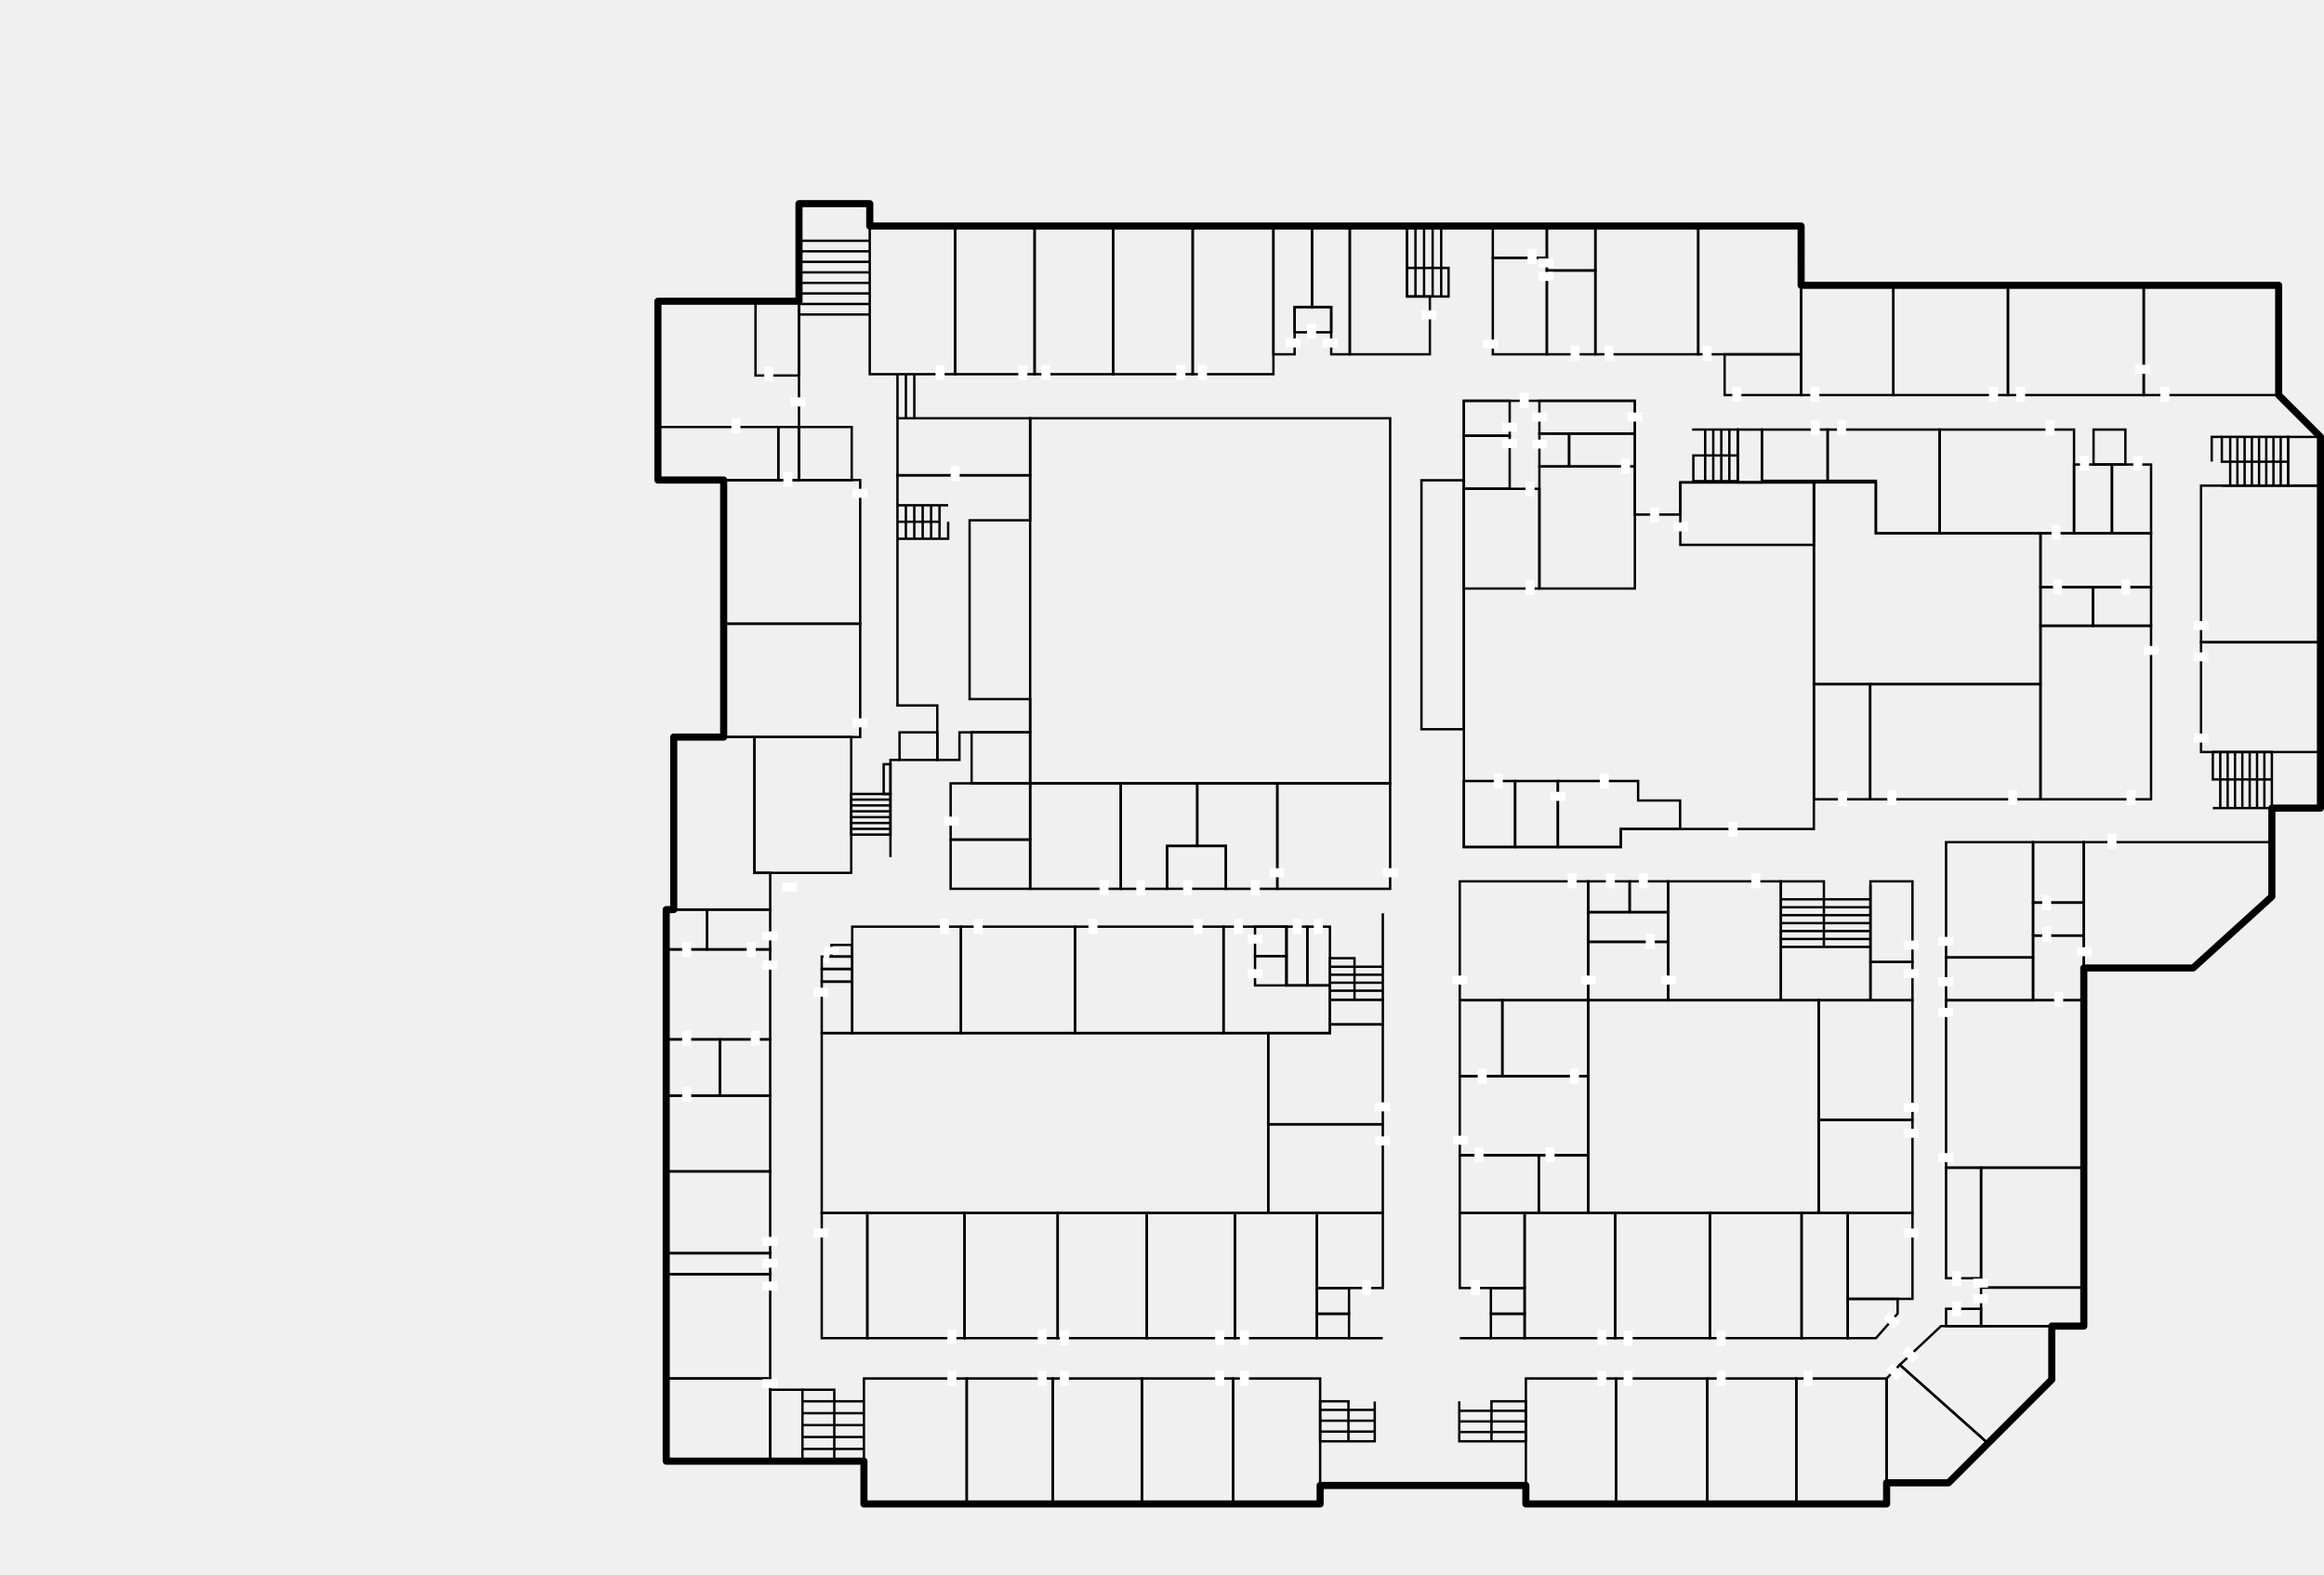
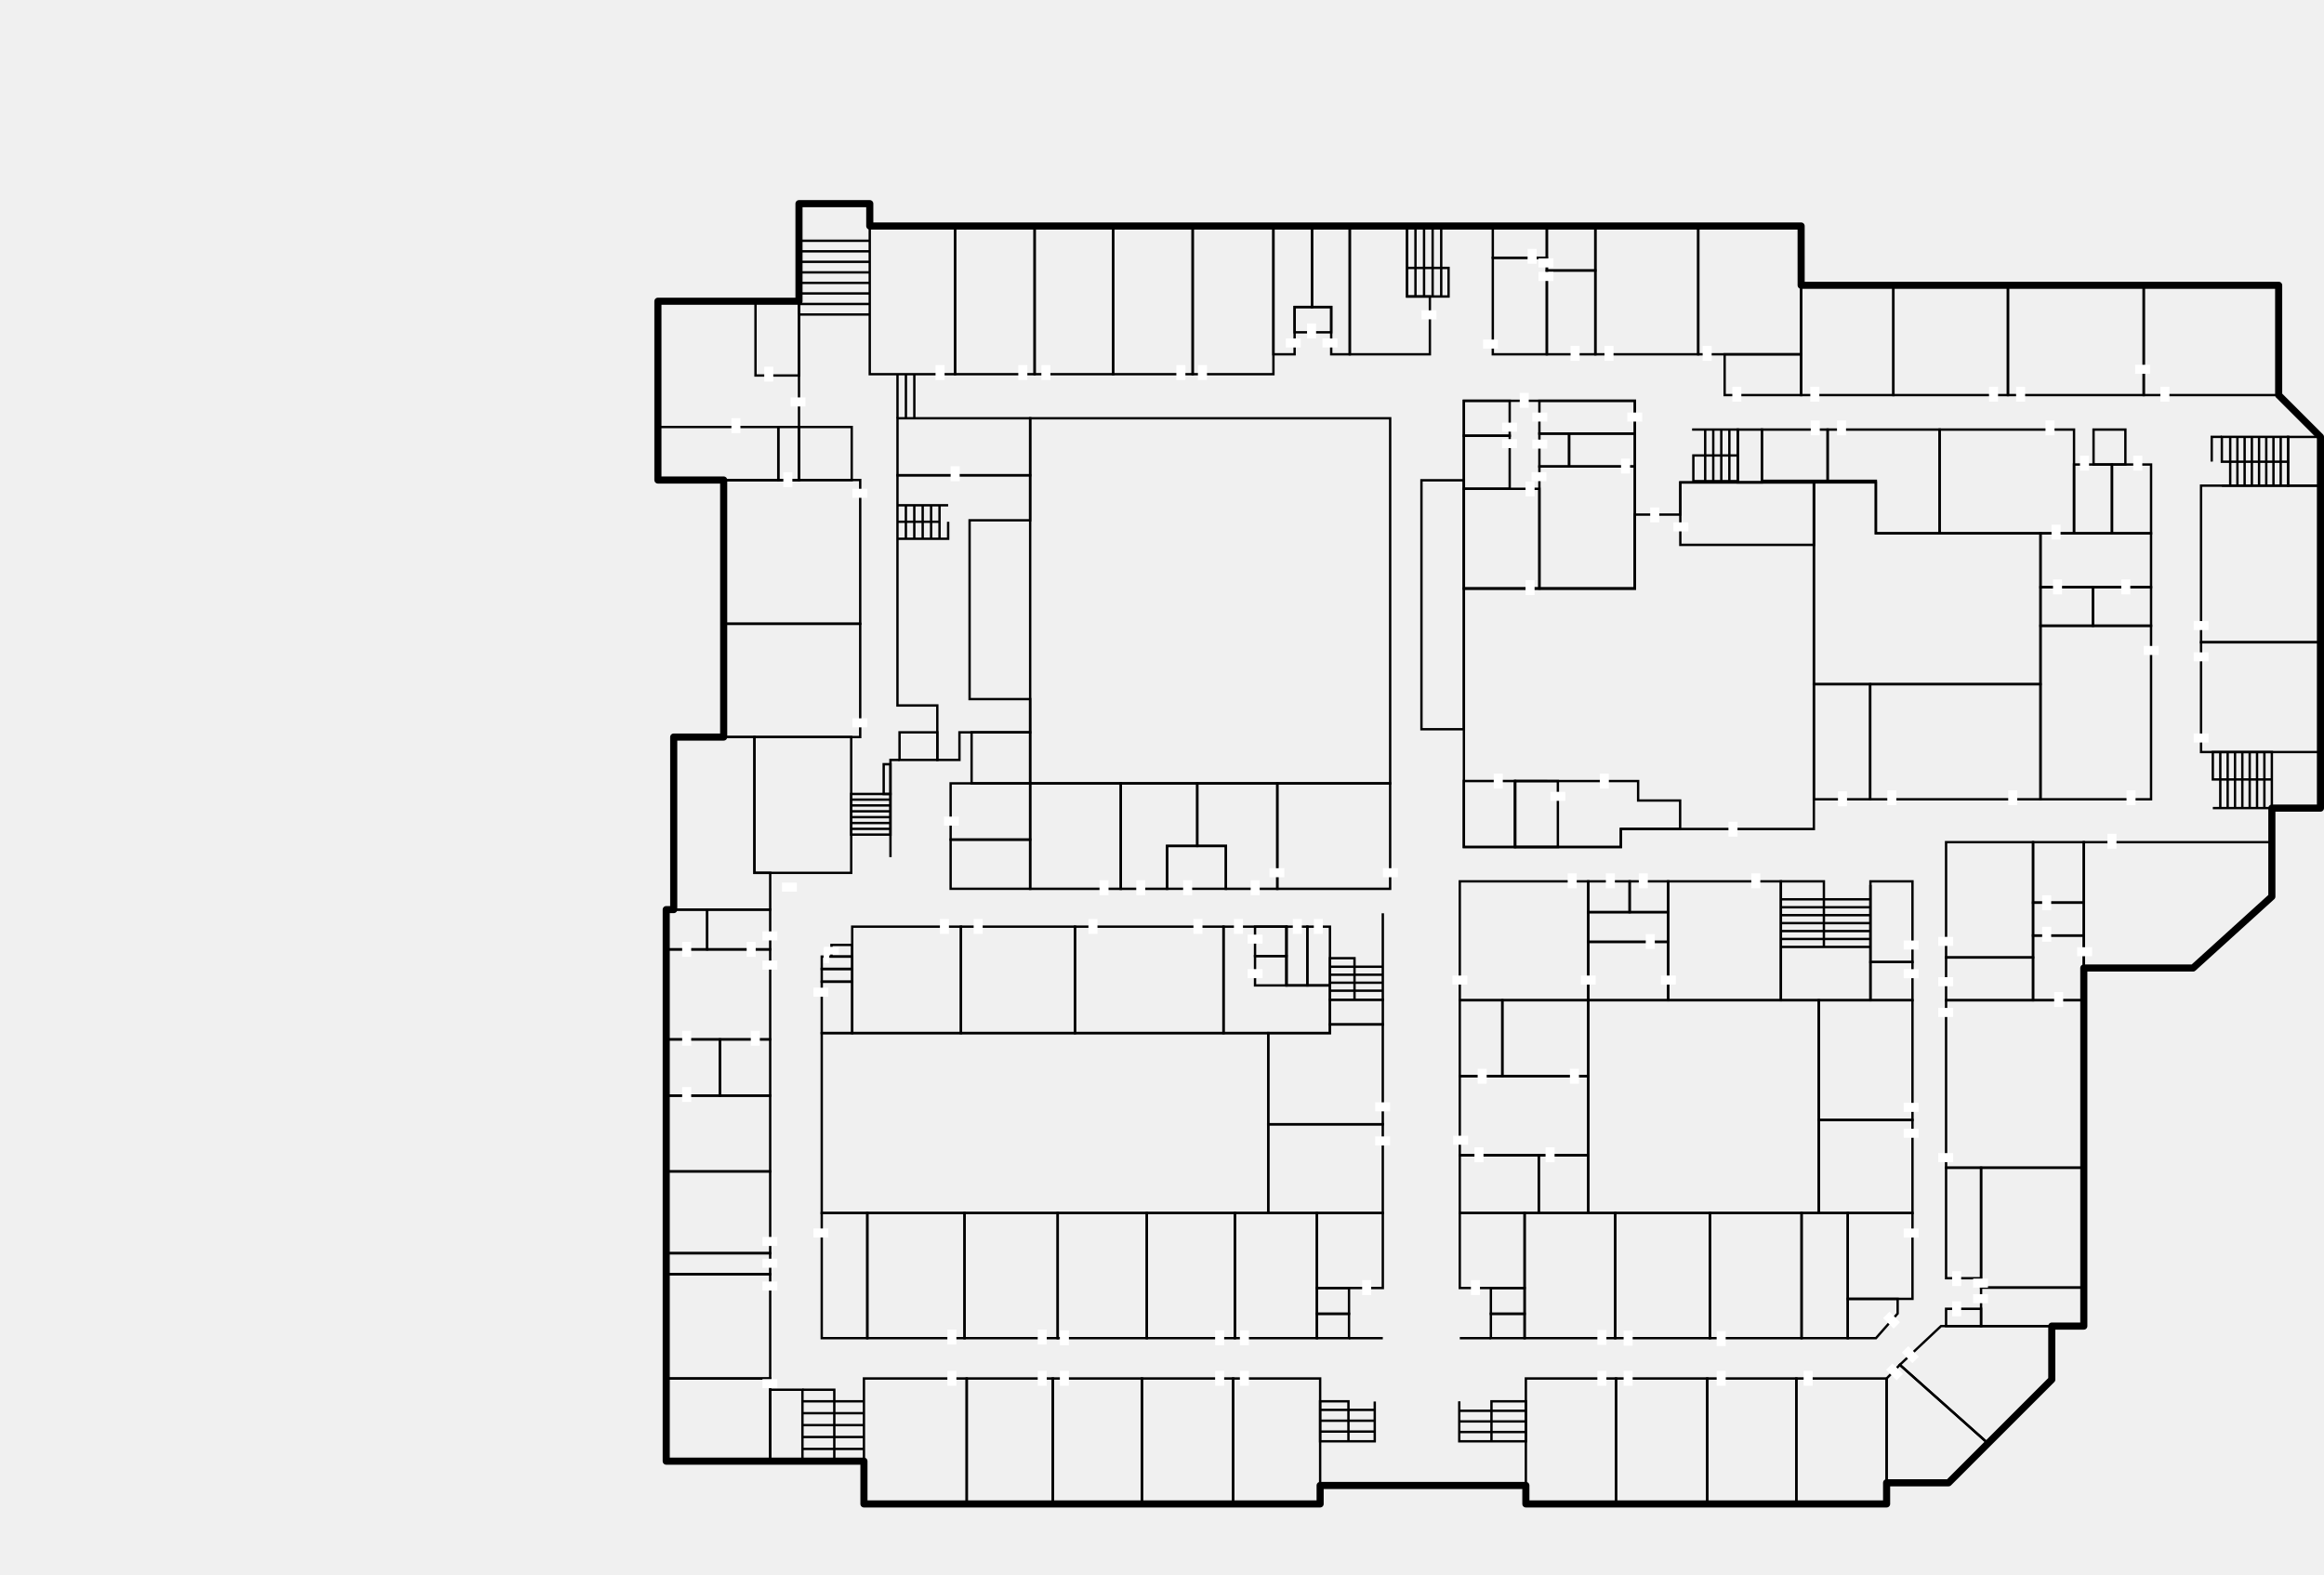
<svg xmlns="http://www.w3.org/2000/svg" width="6.151in" height="4.167in" enable-background="new" version="1.1" viewBox="0 0 590.54 400" xml:space="preserve">
  <g transform="translate(-10.591 -350.69)" fill="none" stroke="#000">
    <g stroke-linecap="round" stroke-width=".602">
      <rect id="room200" x="472.75" y="604.78" width="23.812" height="30.416" />
      <rect id="room266" x="293.44" y="408.08" width="20.216" height="37.652" />
      <rect id="room250" x="555.32" y="423.14" width="34.289" height="27.9" />
      <rect id="room248" x="569.89" y="474.04" width="30.332" height="39.794" />
      <rect id="room246" x="569.89" y="513.83" width="30.332" height="27.899" />
      <path d="m471.5 473.22-1.6e-4 51.261h57.593v-38.334h-41.833l1.6e-4 -12.927z" />
      <rect id="room153" x="503.46" y="459.8" width="34.151" height="26.352" />
      <rect id="room251A" x="529.09" y="499.84" width="13.338" height="9.803" />
      <rect id="room251S" x="542.43" y="499.84" width="14.758" height="9.803" />
      <rect x="537.61" y="468.67" width="9.638" height="17.481" />
      <rect id="room249" x="529.09" y="509.64" width="28.096" height="44.085" />
      <rect id="room247" x="485.81" y="524.48" width="43.281" height="29.244" />
      <rect x="471.5" y="524.48" width="14.312" height="29.244" />
      <rect x="547.25" y="468.67" width="9.939" height="17.481" />
      <path id="room163" d="m272.36 456.92v92.759h91.479v-92.759z" />
      <rect id="room217" x="323.93" y="700.88" width="22.118" height="31.87" />
    </g>
    <path id="room207" d="m489.99 727.38h15.74l10.022-10.022-22.406-19.949-3.356 3.472z" stroke-width=".602px" />
    <path id="room205" d="m493.34 697.41 10.47-9.841h28.147v13.579l-16.211 16.211z" stroke-width=".602px" />
    <g stroke-linecap="round" stroke-width=".602">
      <rect id="room240" x="381.53" y="574.58" width="32.646" height="30.205" />
      <rect id="room238S" x="381.53" y="604.78" width="10.813" height="19.283" />
      <rect id="room238C" x="392.34" y="604.78" width="21.833" height="19.283" />
      <rect id="room238" x="381.53" y="624.07" width="32.646" height="20.103" />
      <rect id="room238B" x="401.6" y="644.17" width="12.573" height="14.686" />
      <rect id="room238A" x="381.53" y="644.17" width="20.073" height="14.686" />
      <rect id="room214" x="398" y="658.85" width="23.032" height="31.782" />
      <rect id="room212" x="421.03" y="658.85" width="24.061" height="31.782" />
      <rect id="room210" x="445.09" y="658.85" width="23.289" height="31.782" />
      <rect id="room202" x="472.75" y="635.2" width="23.812" height="23.656" />
      <rect id="room242" x="434.48" y="574.58" width="28.643" height="30.205" />
      <rect id="room219" x="300.76" y="700.88" width="23.161" height="31.87" />
      <rect id="room221" x="278.12" y="700.88" width="22.646" height="31.87" />
      <rect id="room223" x="256.24" y="700.88" width="21.874" height="31.87" />
      <rect id="room225" x="230.12" y="700.88" width="26.12" height="31.87" />
      <rect id="room216" x="324.39" y="658.85" width="20.837" height="31.782" />
      <rect x="345.23" y="658.85" width="16.741" height="19.044" />
      <rect id="room236" x="332.85" y="636.29" width="29.115" height="22.564" />
      <rect id="room218" x="302" y="658.85" width="22.389" height="31.782" />
      <rect id="room220" x="279.36" y="658.85" width="22.646" height="31.782" />
      <rect id="room222" x="255.68" y="658.85" width="23.675" height="31.782" />
      <rect id="room224" x="230.98" y="658.85" width="24.705" height="31.782" />
      <rect x="329.5" y="586.09" width="7.996" height="7.463" />
      <rect x="329.5" y="593.55" width="7.996" height="7.463" />
      <rect x="337.5" y="586.09" width="5.298" height="14.926" />
      <rect x="342.79" y="586.09" width="5.744" height="14.926" />
      <rect x="345.23" y="684.44" width="8.152" height="6.193" />
      <rect x="345.23" y="677.9" width="8.152" height="6.544" />
      <rect x="381.53" y="658.85" width="16.47" height="19.044" />
      <rect x="389.43" y="684.44" width="8.573" height="6.193" />
      <rect x="389.43" y="677.9" width="8.573" height="6.544" />
    </g>
    <path d="m353.38 690.64h8.589" stroke-width=".602px" />
    <path d="m389.43 690.64h-7.897" stroke-width=".602px" />
    <g>
      <g stroke-linecap="round">
        <g stroke-width=".602">
          <rect x="414.18" y="604.78" width="58.574" height="54.072" />
          <rect x="219.4" y="613.13" width="113.46" height="45.725" />
          <rect x="542.57" y="459.8" width="8.092" height="8.87" />
          <rect x="468.38" y="658.85" width="11.736" height="31.782" />
        </g>
        <rect id="room204" x="480.12" y="658.85" width="16.443" height="21.808" stroke-width=".601" />
      </g>
      <path id="room206" d="m492.79 680.66v3.718l-5.512 6.256h-7.157v-9.974z" stroke-width=".601" />
      <g stroke-linecap="round" stroke-width=".602">
        <rect id="room240A" x="414.18" y="589.94" width="20.307" height="14.841" />
        <rect id="room240Z" x="414.18" y="582.4" width="20.307" height="7.547" />
        <rect x="424.69" y="574.58" width="9.794" height="7.817" />
        <rect x="414.18" y="574.58" width="10.512" height="7.817" />
        <rect id="room242A" x="485.88" y="574.58" width="10.68" height="20.501" />
        <rect x="485.88" y="595.08" width="10.68" height="9.704" />
        <rect id="room203C" x="513.99" y="677.79" width="26.107" height="9.78" />
        <rect id="room203D" x="505.1" y="683.18" width="8.895" height="4.389" />
        <rect id="room203B" x="513.99" y="647.33" width="26.107" height="30.459" />
        <rect id="room203A" x="505.1" y="647.33" width="8.895" height="28.077" />
        <rect id="room201" x="505.1" y="604.78" width="35.002" height="42.546" />
        <rect id="room201A" x="527.2" y="588.34" width="12.899" height="16.443" />
        <rect x="505.1" y="593.92" width="22.103" height="10.867" />
        <rect x="505.1" y="564.62" width="22.103" height="29.296" />
        <rect id="room244Z" x="527.2" y="579.98" width="12.899" height="8.356" />
        <rect id="room244A" x="527.2" y="564.62" width="12.899" height="15.364" />
        <path id="room244" d="m540.1 564.62h47.784v13.819l-20.025 18.153h-27.759z" />
        <rect id="room252" x="520.82" y="423.14" width="34.502" height="27.9" />
        <rect id="room254" x="491.71" y="423.14" width="29.111" height="27.9" />
        <rect id="room256" x="468.27" y="423.14" width="23.438" height="27.899" />
        <rect id="room256A" x="448.83" y="440.67" width="19.441" height="10.364" />
        <rect id="room258" x="442.12" y="408.08" width="26.146" height="32.596" />
        <rect id="room260" x="415.98" y="408.08" width="26.146" height="32.596" />
        <rect id="room262C" x="403.65" y="408.08" width="12.323" height="11.302" />
        <rect id="room262A" x="403.65" y="419.38" width="12.323" height="21.294" />
        <rect id="room262B" x="389.92" y="408.08" width="13.731" height="8.067" />
        <rect id="room262" x="389.92" y="416.15" width="13.731" height="24.529" />
        <rect id="room209" x="467.06" y="700.88" width="22.93" height="31.87" />
        <rect id="room211" x="444.41" y="700.88" width="22.642" height="31.87" />
        <rect id="room213" x="421.23" y="700.88" width="23.181" height="31.87" />
        <rect id="room215" x="398.32" y="700.88" width="22.912" height="31.87" />
        <rect x="437.57" y="473.22" width="33.927" height="15.87" />
        <path d="m475 459.8 28.456-2.3e-4v26.352l-16.201 3e-5v-13.331l-12.255 2.3e-4z" />
        <rect x="452.18" y="459.8" width="6.112" height="13.425" />
        <rect id="room261A" x="382.57" y="452.48" width="11.64" height="8.881" />
        <rect x="382.57" y="461.36" width="11.64" height="13.477" />
        <rect x="382.57" y="474.84" width="19.188" height="25.338" />
        <rect id="room261B" x="401.76" y="469.18" width="24.259" height="30.998" />
        <rect x="401.76" y="452.48" width="24.259" height="8.342" />
        <rect x="409.31" y="460.82" width="16.712" height="8.356" />
        <rect x="401.76" y="460.82" width="7.547" height="8.356" />
-         <path id="room245" d="m382.57 452.48h43.447v28.91h11.557v-8.169l33.927 1e-5 -1.5e-4 88.053h-49.037v4.574h-39.893z" />
+         <path id="room245" d="m382.57 500.18h43.447v-18.786h11.557v-8.169l33.927 1e-5 -1.5e-4 88.053h-49.037v4.574h-39.893z" />
        <rect x="371.79" y="472.68" width="10.782" height="63.254" />
        <rect id="room264" x="313.66" y="408.08" width="20.512" height="37.652" />
        <rect id="room268" x="273.49" y="408.08" width="19.947" height="37.652" />
        <rect id="room270" x="253.28" y="408.08" width="20.216" height="37.652" />
        <rect id="room272" x="231.6" y="408.08" width="21.672" height="37.652" />
        <path id="room262D" d="m353.58 408.08h14.566v17.904h5.784v14.692h-20.35z" />
        <rect x="458.29" y="459.8" width="16.712" height="13.02" />
        <rect id="room243" x="335.16" y="549.68" width="28.674" height="26.793" />
        <rect x="272.36" y="549.68" width="23.032" height="26.793" />
        <rect id="room241B" x="307.15" y="565.58" width="14.946" height="10.89" />
        <path id="room241A" d="m295.39 549.68h19.427v15.903h-7.668v10.89h-11.759z" />
        <path id="room243A" d="m314.82 549.68h20.346v26.793h-13.068v-10.89h-7.278z" />
        <rect x="252.15" y="563.97" width="20.211" height="12.498" />
        <rect id="room239" x="252.15" y="549.68" width="20.211" height="14.295" />
        <rect x="257.48" y="536.72" width="14.874" height="12.961" />
        <rect x="348.54" y="604.66" width="13.434" height="6.272" />
        <rect id="room230" x="283.75" y="586.09" width="37.745" height="27.04" />
        <rect id="room228" x="254.77" y="586.09" width="28.971" height="27.04" />
        <rect id="room226" x="227.14" y="586.09" width="27.637" height="27.04" />
        <rect x="219.4" y="593.69" width="7.742" height="3.145" />
        <rect x="219.4" y="596.83" width="7.742" height="3.24" />
        <rect x="219.4" y="600.07" width="7.742" height="13.056" />
        <rect x="221.87" y="590.73" width="5.264" height="2.954" />
        <rect x="219.4" y="658.85" width="11.58" height="31.782" />
        <rect x="206.3" y="703.74" width="8.196" height="18.146" />
        <rect id="room227" x="179.88" y="700.88" width="26.419" height="21.006" />
        <rect id="room229" x="179.88" y="674.39" width="26.419" height="26.493" />
        <rect id="room229A" x="179.88" y="669.05" width="26.419" height="5.337" />
        <rect id="room231" x="179.88" y="648.28" width="26.419" height="20.775" />
        <rect id="room233" x="179.88" y="629.02" width="26.419" height="19.251" />
        <rect id="room235C" x="179.88" y="614.73" width="13.649" height="14.295" />
        <rect id="room235S" x="193.53" y="614.73" width="12.77" height="14.295" />
        <rect id="room235" x="179.88" y="591.86" width="26.419" height="22.872" />
        <rect id="room235B" x="179.88" y="581.76" width="10.409" height="10.102" />
        <rect id="room235A" x="190.29" y="581.76" width="16.01" height="10.102" />
        <rect x="202.3" y="537.92" width="24.587" height="34.5" />
        <rect id="room278" x="194.48" y="509.14" width="34.693" height="28.781" />
        <rect id="room276" x="194.48" y="472.61" width="34.693" height="36.524" />
        <rect x="213.62" y="459.14" width="13.399" height="13.477" />
        <rect id="room274" x="177.77" y="427.19" width="35.85" height="45.419" />
        <rect x="202.57" y="427.19" width="11.052" height="18.868" />
        <rect x="208.36" y="459.14" width="5.256" height="13.477" />
        <rect x="177.77" y="459.14" width="30.594" height="13.477" />
        <rect x="238.65" y="456.92" width="33.713" height="14.487" />
        <path transform="translate(10.591 350.69)" d="m228.05 120.71v58.492h10.127v13.829h5.626v-7.008h17.96v-8.439h-15.385v-45.424h15.385v-11.449z" />
        <rect x="239.17" y="536.72" width="9.603" height="7.008" />
        <rect x="339.56" y="428.66" width="9.302" height="6.419" />
        <path d="m334.17 408.08h9.805l-4.1e-4 20.586-4.416-1.2e-4v12.011h-5.389z" />
        <path d="m343.97 408.08h9.603v32.597h-4.717v-12.011h-4.886z" />
        <rect id="room251" x="529.09" y="486.15" width="28.096" height="13.69" />
        <rect x="382.57" y="549.09" width="13.019" height="16.761" />
        <rect x="395.59" y="549.09" width="10.864" height="16.761" />
-         <path id="room245A" transform="translate(10.591 350.69)" d="m395.86 198.4v16.76h16.01v-4.574h15.059v-7.231h-10.674v-4.955h-4.385z" />
        <path id="room237" d="m181.79 537.92h20.51v34.5h4.003v9.339h-24.512z" />
        <path id="room234" d="m332.85 613.13 15.681 1.4e-4 6.7e-4 -2.203h13.434l-8.2e-4 25.364h-29.115z" />
        <path id="room232" d="m321.49 586.09h16.004v14.926h11.041l-6.4e-4 12.114h-27.045z" />
+         <rect id="room261" x="382.57" y="452.48" width="43.447" height="47.697" />
+         <path id="room245A" d="m395.59 549.09 31.258 8.7e-4v4.955h10.673v7.231h-15.057l-9e-4 4.574-26.874-8e-5z" />
      </g>
    </g>
  </g>
  <g transform="translate(-10.591 -350.69)" fill="#fff">
    <rect x="559.55" y="448.92" width="2.296" height="3.789" enable-background="new" />
    <rect x="522.89" y="448.92" width="2.296" height="3.789" enable-background="new" />
    <rect x="516.01" y="448.92" width="2.296" height="3.789" enable-background="new" />
    <rect transform="rotate(90)" x="443.33" y="-556.93" width="2.296" height="3.789" enable-background="new" />
    <rect x="470.6" y="448.92" width="2.296" height="3.789" enable-background="new" />
    <rect x="450.78" y="448.92" width="2.296" height="3.789" enable-background="new" />
    <rect x="443.24" y="438.54" width="2.296" height="3.789" enable-background="new" />
    <rect x="418.3" y="438.54" width="2.296" height="3.789" enable-background="new" />
    <rect x="409.68" y="438.54" width="2.296" height="3.789" enable-background="new" />
    <rect x="398.76" y="413.88" width="2.296" height="3.789" enable-background="new" />
    <rect transform="rotate(90)" x="416.31" y="-405.32" width="2.296" height="3.789" enable-background="new" />
    <rect transform="rotate(90)" x="419.75" y="-405.32" width="2.296" height="3.789" enable-background="new" />
    <rect transform="rotate(90)" x="436.93" y="-391.23" width="2.296" height="3.789" enable-background="new" />
    <rect transform="rotate(90)" x="429.5" y="-375.6" width="2.296" height="3.789" enable-background="new" />
    <rect transform="rotate(90)" x="436.65" y="-350.44" width="2.296" height="3.789" enable-background="new" />
    <rect transform="rotate(90)" x="436.65" y="-341.11" width="2.296" height="3.789" enable-background="new" />
    <rect x="342.72" y="432.84" width="2.296" height="3.789" enable-background="new" />
    <rect x="314.99" y="443.42" width="2.296" height="3.789" enable-background="new" />
    <rect x="309.51" y="443.42" width="2.296" height="3.789" enable-background="new" />
    <rect x="275.21" y="443.42" width="2.296" height="3.789" enable-background="new" />
    <rect x="269.35" y="443.42" width="2.296" height="3.789" enable-background="new" />
    <rect x="248.32" y="443.42" width="2.296" height="3.789" enable-background="new" />
    <rect x="204.79" y="443.82" width="2.296" height="3.789" enable-background="new" />
    <rect x="196.44" y="456.9" width="2.296" height="3.789" enable-background="new" />
    <rect x="209.64" y="470.64" width="2.296" height="3.789" enable-background="new" />
    <rect transform="rotate(90)" x="451.63" y="-215.27" width="2.296" height="3.789" enable-background="new" />
    <rect x="252.15" y="469.12" width="2.296" height="3.789" enable-background="new" />
    <rect transform="rotate(90)" x="474.84" y="-230.99" width="2.296" height="3.789" enable-background="new" />
    <rect transform="rotate(90)" x="533.16" y="-230.99" width="2.296" height="3.789" enable-background="new" />
    <rect transform="rotate(90)" x="574.9" y="-213.08" width="2.296" height="3.789" enable-background="new" />
    <rect transform="rotate(90)" x="558.13" y="-254.25" width="2.296" height="3.789" enable-background="new" />
    <rect transform="rotate(90)" x="587.29" y="-208.12" width="2.296" height="3.789" enable-background="new" />
    <rect x="200.32" y="589.97" width="2.296" height="3.789" enable-background="new" />
    <rect x="183.93" y="589.97" width="2.296" height="3.789" enable-background="new" />
    <rect x="183.93" y="612.55" width="2.296" height="3.789" enable-background="new" />
    <rect x="201.37" y="612.55" width="2.296" height="3.789" enable-background="new" />
    <rect x="183.93" y="626.84" width="2.296" height="3.789" enable-background="new" />
    <rect transform="rotate(90)" x="664.92" y="-208.12" width="2.296" height="3.789" enable-background="new" />
    <rect transform="rotate(90)" x="670.45" y="-208.12" width="2.296" height="3.789" enable-background="new" />
    <rect transform="rotate(90)" x="676.24" y="-208.12" width="2.296" height="3.789" enable-background="new" />
    <rect transform="rotate(90)" x="701.04" y="-208.12" width="2.296" height="3.789" enable-background="new" />
    <rect x="251.32" y="698.94" width="2.296" height="3.789" enable-background="new" />
    <rect x="274.28" y="698.94" width="2.296" height="3.789" enable-background="new" />
    <rect x="279.91" y="698.94" width="2.296" height="3.789" enable-background="new" />
    <rect x="319.36" y="698.94" width="2.296" height="3.789" enable-background="new" />
    <rect x="325.65" y="698.94" width="2.296" height="3.789" enable-background="new" />
    <rect x="325.65" y="688.65" width="2.296" height="3.789" enable-background="new" />
    <rect x="319.36" y="688.65" width="2.296" height="3.789" enable-background="new" />
    <rect x="279.91" y="688.65" width="2.296" height="3.789" enable-background="new" />
    <rect x="274.28" y="688.46" width="2.296" height="3.789" enable-background="new" />
    <rect x="251.32" y="688.46" width="2.296" height="3.789" enable-background="new" />
    <rect x="356.72" y="675.88" width="2.296" height="3.789" enable-background="new" />
    <rect x="384.36" y="675.88" width="2.296" height="3.789" enable-background="new" />
    <rect x="416.49" y="698.94" width="2.296" height="3.789" enable-background="new" />
    <rect x="416.49" y="688.56" width="2.296" height="3.789" enable-background="new" />
    <rect x="423.16" y="698.94" width="2.296" height="3.789" enable-background="new" />
    <rect x="423.16" y="688.75" width="2.296" height="3.789" enable-background="new" />
    <rect x="446.8" y="698.94" width="2.296" height="3.789" enable-background="new" />
    <rect x="446.8" y="688.84" width="2.296" height="3.789" enable-background="new" />
    <rect x="468.9" y="698.94" width="2.296" height="3.789" enable-background="new" />
    <rect transform="rotate(-45)" x="-147.66" y="840.42" width="2.296" height="3.789" enable-background="new" />
    <rect transform="rotate(-45)" x="-141.73" y="840.15" width="2.296" height="3.789" enable-background="new" />
    <rect x="506.64" y="681.29" width="2.296" height="3.789" enable-background="new" />
    <rect x="506.64" y="673.61" width="2.296" height="3.789" enable-background="new" />
    <rect transform="rotate(90)" x="679.46" y="-515.75" width="2.296" height="3.789" enable-background="new" />
    <rect transform="rotate(90)" x="675.5" y="-515.75" width="2.296" height="3.789" enable-background="new" />
    <rect transform="rotate(-45)" x="-138.9" y="830.58" width="2.296" height="3.789" enable-background="new" />
    <rect transform="rotate(90)" x="662.78" y="-498.12" width="2.296" height="3.789" enable-background="new" />
    <rect transform="rotate(90)" x="637.43" y="-498.12" width="2.296" height="3.789" enable-background="new" />
    <rect transform="rotate(90)" x="630.85" y="-498.12" width="2.296" height="3.789" enable-background="new" />
    <rect transform="rotate(90)" x="643.62" y="-506.89" width="2.296" height="3.789" enable-background="new" />
    <rect transform="rotate(90)" x="606.74" y="-506.89" width="2.296" height="3.789" enable-background="new" />
    <rect transform="rotate(90)" x="596.89" y="-498.12" width="2.296" height="3.789" enable-background="new" />
    <rect transform="rotate(90)" x="589.61" y="-498.12" width="2.296" height="3.789" enable-background="new" />
    <rect transform="rotate(90)" x="598.92" y="-506.89" width="2.296" height="3.789" enable-background="new" />
    <rect transform="rotate(90)" x="588.68" y="-506.89" width="2.296" height="3.789" enable-background="new" />
    <rect x="532.56" y="602.7" width="2.296" height="3.789" enable-background="new" />
    <rect x="529.51" y="586.12" width="2.296" height="3.789" enable-background="new" />
    <rect x="529.51" y="578.12" width="2.296" height="3.789" enable-background="new" />
    <rect x="546.1" y="562.49" width="2.296" height="3.789" enable-background="new" />
    <rect x="477.63" y="551.71" width="2.296" height="3.789" enable-background="new" />
    <rect transform="rotate(90)" x="537.01" y="-571.8" width="2.296" height="3.789" enable-background="new" />
    <rect transform="rotate(90)" x="516.39" y="-571.8" width="2.296" height="3.789" enable-background="new" />
    <rect transform="rotate(90)" x="508.44" y="-571.8" width="2.296" height="3.789" enable-background="new" />
    <rect transform="rotate(90)" x="514.77" y="-559.13" width="2.296" height="3.789" enable-background="new" />
    <rect x="550.95" y="551.44" width="2.296" height="3.789" enable-background="new" />
    <rect x="520.89" y="551.44" width="2.296" height="3.789" enable-background="new" />
    <rect x="490.16" y="551.44" width="2.296" height="3.789" enable-background="new" />
    <rect x="549.61" y="497.88" width="2.296" height="3.789" enable-background="new" />
    <rect x="532.27" y="497.88" width="2.296" height="3.789" enable-background="new" />
    <rect x="531.89" y="483.96" width="2.296" height="3.789" enable-background="new" />
    <rect x="539.13" y="466.43" width="2.296" height="3.789" enable-background="new" />
    <rect x="552.66" y="466.43" width="2.296" height="3.789" enable-background="new" />
    <rect x="530.36" y="457.47" width="2.296" height="3.789" enable-background="new" />
    <rect x="477.38" y="457.47" width="2.296" height="3.789" enable-background="new" />
    <rect x="470.71" y="457.47" width="2.296" height="3.789" enable-background="new" />
    <rect x="429.92" y="479.58" width="2.296" height="3.789" enable-background="new" />
    <rect transform="rotate(90)" x="483.37" y="-439.6" width="2.296" height="3.789" enable-background="new" />
    <rect x="396.76" y="450.47" width="2.296" height="3.789" enable-background="new" />
    <rect x="398.24" y="472.98" width="2.296" height="3.789" enable-background="new" />
    <rect x="422.5" y="467.18" width="2.296" height="3.789" enable-background="new" />
    <rect x="398.24" y="498.04" width="2.296" height="3.789" enable-background="new" />
    <rect transform="rotate(90)" x="462.34" y="-403.75" width="2.296" height="3.789" enable-background="new" />
    <rect transform="rotate(90)" x="455.47" y="-403.75" width="2.296" height="3.789" enable-background="new" />
    <rect transform="rotate(90)" x="458.03" y="-396.07" width="2.296" height="3.789" enable-background="new" />
    <rect transform="rotate(90)" x="462.21" y="-396.07" width="2.296" height="3.789" enable-background="new" />
    <rect transform="rotate(90)" x="455.47" y="-427.88" width="2.296" height="3.789" enable-background="new" />
    <rect x="449.8" y="559.42" width="2.296" height="3.789" enable-background="new" />
    <rect x="417.11" y="547.23" width="2.296" height="3.789" enable-background="new" />
    <rect x="390.16" y="547.23" width="2.296" height="3.789" enable-background="new" />
    <rect transform="rotate(90)" x="551.83" y="-408.34" width="2.296" height="3.789" enable-background="new" />
    <rect x="328.39" y="574.3" width="2.296" height="3.789" enable-background="new" />
    <rect x="311.23" y="574.3" width="2.296" height="3.789" enable-background="new" />
    <rect x="299.32" y="574.3" width="2.296" height="3.789" enable-background="new" />
    <rect x="289.98" y="574.3" width="2.296" height="3.789" enable-background="new" />
    <rect transform="rotate(90)" x="571.24" y="-336.95" width="2.296" height="3.789" enable-background="new" />
    <rect x="324.14" y="584.14" width="2.296" height="3.789" enable-background="new" />
    <rect transform="rotate(90)" x="588.11" y="-331.42" width="2.296" height="3.789" enable-background="new" />
    <rect transform="rotate(90)" x="596.88" y="-331.42" width="2.296" height="3.789" enable-background="new" />
    <rect x="339.1" y="584.14" width="2.296" height="3.789" enable-background="new" />
    <rect x="344.44" y="584.14" width="2.296" height="3.789" enable-background="new" />
    <rect x="313.85" y="584.14" width="2.296" height="3.789" enable-background="new" />
    <rect x="287.17" y="584.14" width="2.296" height="3.789" enable-background="new" />
    <rect x="258" y="584.14" width="2.296" height="3.789" enable-background="new" />
    <rect x="249.43" y="584.14" width="2.296" height="3.789" enable-background="new" />
    <rect x="219.86" y="591.59" width="1.449" height="3.789" enable-background="new" />
    <rect transform="rotate(90)" x="591.21" y="-223.73" width="1.963" height="3.789" enable-background="new" />
    <rect transform="rotate(90)" x="601.59" y="-221.08" width="2.296" height="3.789" enable-background="new" />
    <rect transform="rotate(90)" x="662.77" y="-221.08" width="2.296" height="3.789" enable-background="new" />
    <rect transform="rotate(90)" x="630.72" y="-363.82" width="2.296" height="3.789" enable-background="new" />
    <rect transform="rotate(90)" x="639.39" y="-363.82" width="2.296" height="3.789" enable-background="new" />
    <rect transform="rotate(90)" x="639.2" y="-383.64" width="2.296" height="3.789" enable-background="new" />
    <rect x="385.26" y="642.15" width="2.296" height="3.789" enable-background="new" />
    <rect x="403.32" y="642.15" width="2.296" height="3.789" enable-background="new" />
    <rect x="409.52" y="622.2" width="2.296" height="3.789" enable-background="new" />
    <rect x="386.07" y="622.2" width="2.296" height="3.789" enable-background="new" />
    <rect x="408.95" y="572.55" width="2.296" height="3.789" enable-background="new" />
    <rect transform="rotate(90)" x="598.51" y="-383.45" width="2.296" height="3.789" enable-background="new" />
    <rect transform="rotate(90)" x="598.51" y="-416.07" width="2.296" height="3.789" enable-background="new" />
    <rect transform="rotate(90)" x="598.51" y="-436.42" width="2.296" height="3.789" enable-background="new" />
    <rect x="428.79" y="587.97" width="2.296" height="3.789" enable-background="new" />
    <rect x="418.65" y="572.55" width="2.296" height="3.789" enable-background="new" />
    <rect x="427.01" y="572.55" width="2.296" height="3.789" enable-background="new" />
    <rect x="455.6" y="572.55" width="2.296" height="3.789" enable-background="new" />
    <rect transform="rotate(90)" x="594.7" y="-208.12" width="2.296" height="3.789" enable-background="new" />
    <rect transform="rotate(90)" x="571.24" y="-365.79" width="2.296" height="3.789" enable-background="new" />
    <rect transform="rotate(90)" x="591.31" y="-542.2" width="2.296" height="3.789" enable-background="new" />
+     <rect transform="rotate(90)" x="470.61" y="-403.55" width="2.296" height="3.789" enable-background="new" />
  </g>
  <g transform="translate(-10.591 -350.69)" fill="none" stroke="#000">
    <g stroke-width=".602px">
      <path d="m474.05 591.32v-16.744h-10.928l-1e-5 30.205 22.756-6e-5v-29.292" />
      <path d="m485.88 579.14h-22.756" />
      <path d="m485.88 581.16h-22.756" />
      <path d="m485.88 583.17h-22.756" />
      <path d="m485.88 585.19h-22.756" />
      <path d="m485.88 587.21h-22.756" />
      <path d="m485.88 589.22h-22.756" />
      <path d="m485.88 591.24h-22.756" />
    </g>
    <path d="m575.17 461.65 16.839 2.5e-4v6.314h-16.839z" stroke-width=".601" />
    <g stroke-width=".602px">
      <path d="m590.13 461.66v12.385" />
      <path d="m588.29 461.66v12.385" />
      <path d="m586.46 461.66v12.385" />
      <path d="m584.63 461.66v12.385" />
      <path d="m582.8 461.66v12.385" />
      <path d="m580.96 461.66v12.385" />
      <path d="m579.13 461.66v12.385" />
      <path d="m577.3 461.66v12.385" />
      <path d="m452.18 466.37h-11.299v6.527l11.3 6e-5 -3.6e-4 -13.104-11.622 1.8e-4 11.622-1.8e-4" />
      <path d="m450.03 459.8v13.104" />
      <path d="m447.98 459.8v13.104" />
      <path d="m445.94 459.8v13.104" />
      <path d="m443.89 459.8v13.104" />
      <path d="m587.88 548.69h-15l7e-5 -6.961 15 2.1e-4 3.1e-4 14.238-15-1.1e-4" />
      <path d="m585.98 541.73v14.238" />
      <path d="m584.12 541.73v14.238" />
      <path d="m582.25 541.73v14.238" />
      <path d="m580.38 541.73v14.238" />
      <path d="m578.52 541.73v14.238" />
      <path d="m576.65 541.73v14.238" />
      <path d="m574.78 541.73v14.238" />
      <path d="m389.58 716.84v-10.159l8.742 1.6e-4 9e-5 10.16-16.925-3.7e-4 9e-5 -10.159" />
      <path d="m398.32 714.48h-16.925" />
      <path d="m398.32 711.79h-16.925" />
      <path d="m398.32 709.09h-16.925" />
      <path d="m235.14 544.82-7e-5 7.562 1.724 4.5e-4v-7.563z" />
      <path d="m240.78 479.03v8.509" />
      <path d="m245.05 479.03v8.509" />
      <path d="m247.19 479.03v8.509" />
      <path d="m249.33 479.03v8.509" />
      <path d="m242.92 479.03v8.509" />
      <path d="m368.14 418.73h10.537l-6e-4 7.257h-10.537l-6.3e-4 -17.904h10.538" />
      <path d="m376.81 425.98 6e-4 -17.904" />
      <path d="m374.63 425.98 6e-4 -17.904" />
      <path d="m372.45 425.98 6.1e-4 -17.904" />
      <path d="m370.27 425.98 6e-4 -17.904" />
      <path d="m353.24 716.84v-10.163h-7.2l-4e-5 10.163 13.882-1.7e-4 -1.8e-4 -10.106" />
      <path d="m359.93 708.86h-13.882" />
      <path d="m359.93 714.37h-13.882" />
      <path d="m359.93 711.61h-13.882" />
    </g>
    <path d="m214.5 706.68h15.629" stroke-width=".601" />
    <g stroke-width=".602px">
      <path d="m214.5 709.7h15.629" />
      <path d="m214.5 712.73h15.629" />
      <path d="m361.97 582.69v21.965h-13.434v-10.554h6.241v10.554" />
      <path d="m348.54 598.3h13.434" />
      <path d="m348.54 600.33h13.434" />
      <path d="m348.54 602.36h13.434" />
      <path d="m348.54 596.27h13.434" />
      <path d="m238.65 456.92-8.3e-4 -11.188" />
    </g>
    <path d="m242.93 456.92-8.3e-4 -11.188" stroke-width=".601" />
    <path d="m240.79 456.92-8.3e-4 -11.188" stroke-width=".602px" />
    <path d="m238.65 487.54h12.871v-4.316" stroke-width=".602px" />
    <g stroke-width=".601">
      <path d="m592.01 467.97v6.07l-16.839-6.2e-4" />
      <path d="m575.17 461.65h-2.568v6.278" />
      <path d="m592.01 461.66 8.217 4.2e-4 4.6e-4 12.384-8.218 6.3e-4z" />
    </g>
    <path d="m214.5 715.75h15.629" stroke-width=".602px" />
    <path d="m214.5 718.78h15.629" stroke-width=".602px" />
    <path d="m214.49 703.74h8.101v18.147" stroke-width=".601" />
    <g stroke-width=".602px">
      <path d="m226.88 552.38-7e-5 10.318 9.979 4.5e-4v-10.319z" />
      <path d="m226.88 553.81h9.979z" />
      <path d="m226.88 555.29h9.979z" />
      <path d="m226.88 556.78h9.979z" />
      <path d="m226.88 558.27h9.979z" />
      <path d="m226.88 559.75h9.979z" />
      <path d="m226.88 561.24h9.979z" />
      <path d="m236.86 568.42v-24.689h2.307" />
      <path d="m238.65 479.03h12.871" />
      <path d="m238.65 483.22 10.679-2.9e-4" />
    </g>
    <g stroke-width=".601">
      <path d="m213.62 414.51h17.985" />
      <path d="m213.62 417.18h17.985" />
      <path d="m213.62 419.86h17.985" />
      <path d="m213.62 422.53h17.985" />
      <path d="m213.62 425.21h17.985" />
      <path d="m213.62 427.89h17.985" />
      <path d="m213.62 430.56h17.985" />
      <path d="m213.62 411.83h17.985" />
      <path d="m213.62 430.56v-28.163h17.986" />
    </g>
    <path d="m214.49 721.89h15.629" stroke-width=".602px" />
  </g>
  <g transform="translate(-10.591 -350.69)">
    <path d="m468.27 423.14h121.34v27.9l10.617 10.617v94.315h-12.345v22.468l-20.025 18.153h-27.759v90.976h-8.139v13.579l-26.233 26.233h-15.74v5.37l-91.665-3e-5v-4.693l-52.278 2.3e-4v4.693h-115.92v-10.864h-50.244v-140.13l1.907-9e-4v-43.838l12.695-1e-5v-65.305h-16.712v-45.419h35.85l-4.7e-4 -24.794h17.986l-5.2e-4 5.679h236.66z" fill="none" stroke="#000" stroke-linecap="round" stroke-linejoin="round" stroke-width="1.807" />
  </g>
</svg>
